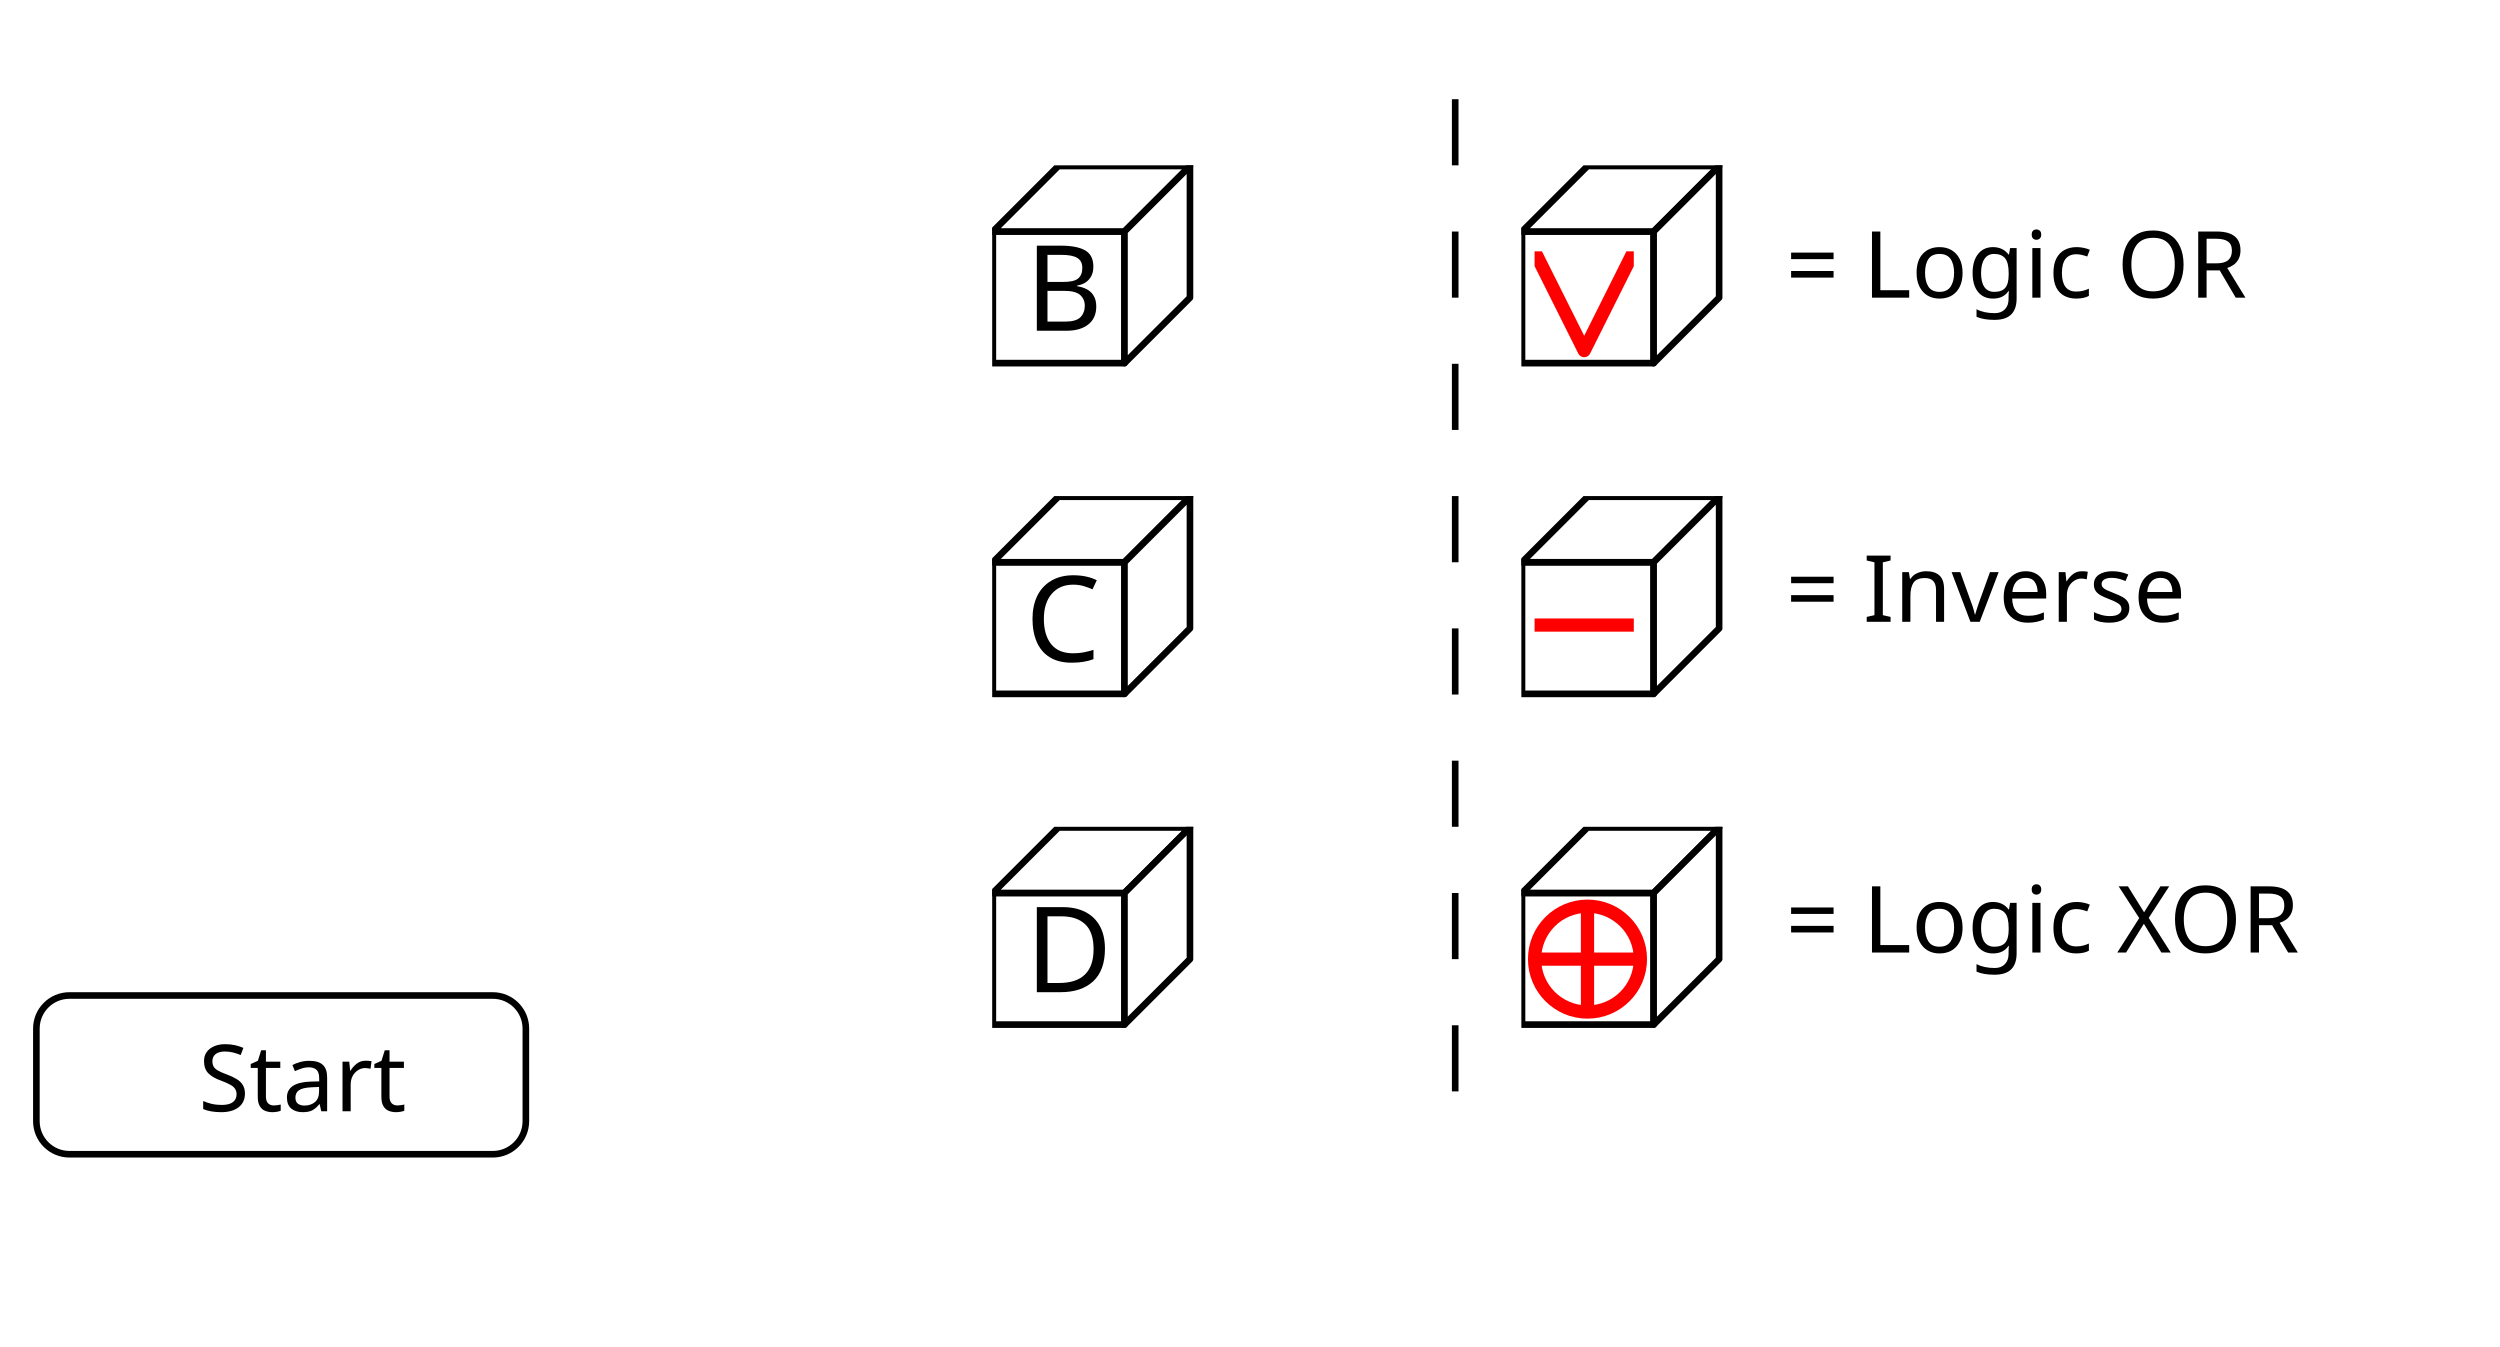
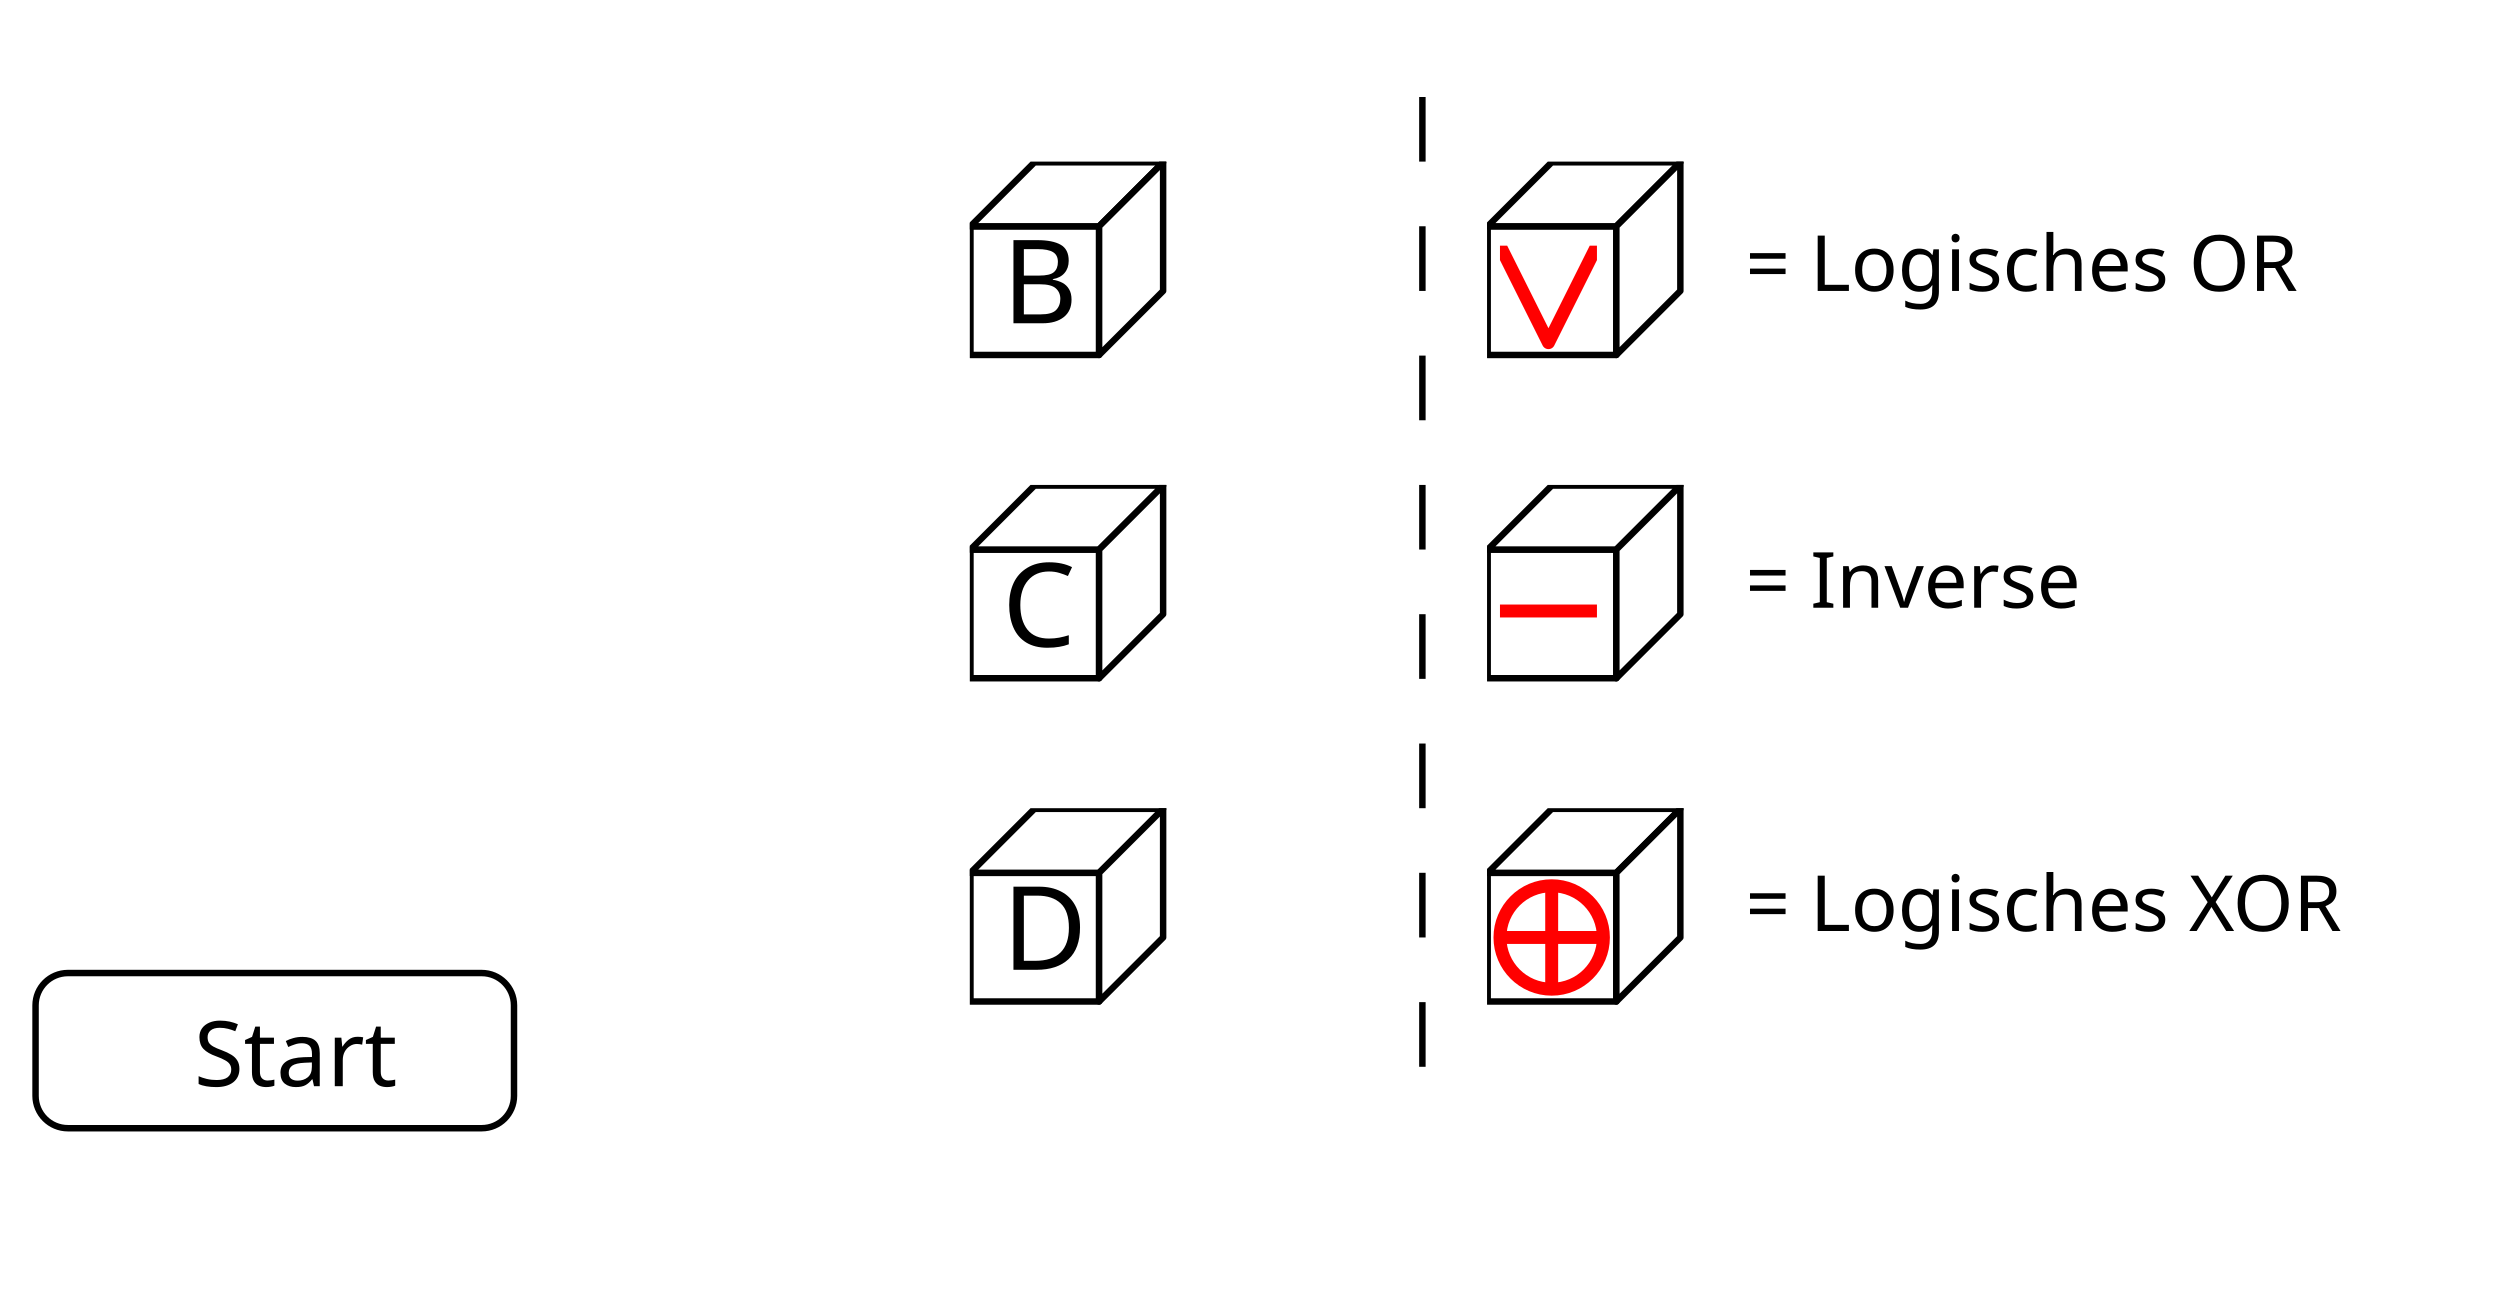
- <svg xmlns="http://www.w3.org/2000/svg" xmlns:xlink="http://www.w3.org/1999/xlink" width="130mm" height="70mm" id="svg2">
+ <svg xmlns="http://www.w3.org/2000/svg" xmlns:xlink="http://www.w3.org/1999/xlink" width="133mm" height="70mm" id="svg2">
  <defs id="defs4">
    <svg width="30" height="30" id="bit">
      <rect y="10" x="0.1" width="19.9" height="19.9" fill="white" stroke="black" />
      <polygon fill="white" stroke="black" points="0.1 10, 10 0.1, 29.9 0.1, 20 10" />
      <polygon fill="white" stroke="black" points="29.9 0.1, 29.9 20, 20 29.9, 20 10" />
    </svg>
    <svg width="30" height="30" id="a">
      <use xlink:href="#bit" x="0" y="0" />
      <text fill="black" x="5" y="25" style="font-size:18px;">
        A
       </text>
    </svg>
    <svg width="30" height="30" id="b">
      <use xlink:href="#bit" x="0" y="0" />
      <text fill="black" x="5" y="25" style="font-size:18px;">
        B
       </text>
    </svg>
    <svg width="30" height="30" id="c">
      <use xlink:href="#bit" x="0" y="0" />
      <text fill="black" x="5" y="25" style="font-size:18px;">
        C
       </text>
    </svg>
    <svg width="30" height="30" id="d">
      <use xlink:href="#bit" x="0" y="0" />
      <text fill="black" x="5" y="25" style="font-size:18px;">
        D
       </text>
    </svg>
    <svg width="30" height="30" id="i">
      <use xlink:href="#bit" x="0" y="0" />
      <text fill="black" x="7" y="26" style="font-size:18px;">
       I
       </text>
    </svg>
    <svg width="30" height="30" id="k">
      <use xlink:href="#bit" x="0" y="0" />
      <text fill="black" x="5" y="25" style="font-size:18px;">
       k
       </text>
    </svg>
    <path id="arrow0" d="m 0 0 l 50 0 -4 -4 m 4 4 l -4 4" stroke="black" />
    <path id="arrow1" d="m 0 0 l 20 0 -4 -4 m 4 4 l -4 4" stroke="black" />
    <svg id="xor" width="30" height="30">
      <use xlink:href="#bit" x="0" y="0" />
      <circle cx="10" cy="20" r="8" stroke="red" stroke-width="2" />
      <path d="M 10 12 l 0 16 M 2 20 l 16 0" stroke="red" stroke-width="2" />
    </svg>
  </defs>
  <g style="fill:none;fill-rule:evenodd;stroke:none;stroke-width:1px;stroke-linecap:butt;stroke-linejoin:round;stroke-opacity:1;font-family:'sans';" id="g2383 " transform="scale(1.3)">
    <rect x="0" y="0" width="640" height="500" fill="white" />
    <use xlink:href="#d" x="150" y="125">
      <set attributeName="x" to="150" begin="start.click" />
      <set attributeName="y" to="125" begin="start.click" />
      <set attributeName="opacity" to="1" begin="start.click" />
      <animate attributeName="x" id="d1" from="150" to="100" begin="start.click" fill="freeze" dur="1s" />
      <animate attributeName="y" id="d2" from="125" to="25" begin="d1.end" fill="freeze" dur="2s" />
      <set attributeName="opacity" to="0" begin="d2.end" />
    </use>
    <use xlink:href="#c" x="150" y="75">
      <set attributeName="x" to="150" begin="start.click" />
      <set attributeName="y" to="75" begin="start.click" />
      <set attributeName="opacity" to="1" begin="start.click" />
      <animate attributeName="x" id="c1" from="150" to="100" begin="d2.end+2" fill="freeze" dur="1s" />
      <animate attributeName="y" id="c2" from="75" to="50" begin="c1.end" fill="freeze" dur="1s" />
      <set attributeName="opacity" to="0" begin="c2.end" />
    </use>
    <use xlink:href="#b" x="150" y="25">
      <set attributeName="x" to="150" begin="start.click" />
      <set attributeName="y" to="25" begin="start.click" />
      <set attributeName="opacity" to="1" begin="start.click" />
      <animate attributeName="x" id="b1" from="150" to="100" begin="start.click" fill="freeze" dur="1s" />
      <set attributeName="opacity" to="0" begin="d2.end" />
    </use>
    <use xlink:href="#bit" x="100" y="25" opacity="0">
      <set attributeName="opacity" to="0" begin="start.click" />
      <set attributeName="x" to="100" begin="start.click" />
      <set attributeName="y" to="25" begin="start.click" />
      <set attributeName="opacity" to="1" begin="d2.end" />
      <animate attributeName="y" id="bit1" from="25" to="50" begin="c1.end" fill="freeze" dur="1s" />
      <set attributeName="opacity" to="0" begin="bit1.end" />
    </use>
    <use xlink:href="#i" x="100" y="50" opacity="0">
      <set attributeName="x" to="100" begin="start.click" />
      <set attributeName="opacity" to="0" begin="start.click" />
      <set attributeName="opacity" to="1" begin="bit1.end+1" />
      <animate attributeName="x" id="f1" from="100" to="-30" begin="bit1.end+2" fill="freeze" dur="1s" />
    </use>
    <svg width="15" height="15" x="103" y="37" opacity="0">
      <path d="M 0 0 L 7.5 15 15 0" stroke="red" stroke-width="2" />
      <set attributeName="opacity" to="1" begin="d2.end" />
      <set attributeName="opacity" to="0" begin="d2.end+1" />
    </svg>
    <use xlink:href="#xor" x="100" y="50" opacity="0">
      <set attributeName="opacity" to="0" begin="start.click" />
      <set attributeName="x" to="100" begin="start.click" />
      <set attributeName="y" to="50" begin="start.click" />
      <set attributeName="opacity" to="1" begin="c2.end" />
      <set attributeName="opacity" to="0" begin="c2.end+1" />
    </use>
    <svg width="15" height="15" x="103" y="137" opacity="0">
      <path d="M 0 7.5 L 15 7.5" stroke="red" stroke-width="2" />
      <set attributeName="x" to="103" begin="start.click" />
      <set attributeName="opacity" to="1" begin="d1.end" />
      <animate attributeName="y" id="minus1" from="137" to="37" begin="d1.end" fill="freeze" dur="2s" />
      <set attributeName="opacity" to="0" begin="minus1.end" />
    </svg>
    <path d="M 220 15 l 0 150" stroke="black" stroke-dasharray="10,10" />
    <use xlink:href="#bit" x="230" y="25" />
    <svg width="15" heigth="15" x="232" y="38" opacity="1">
      <path d="M 0 0 L 7.5 15 15 0" stroke="red" stroke-width="2" />
    </svg>
-     <text fill="black" x="270" y="45" style="font-size:14px;">
- = Logic OR
+     <text fill="black" x="270" y="45" style="font-size:12px;">
+ = Logisches OR
</text>
    <use xlink:href="#bit" x="230" y="75" />
    <svg width="15" heigth="15" x="232" y="87" opacity="1">
      <path d="M 0 7.5 L 15 7.5" stroke="red" stroke-width="2" />
    </svg>
-     <text fill="black" x="270" y="94" style="font-size:14px;">
+     <text fill="black" x="270" y="94" style="font-size:12px;">
= Inverse
</text>
    <use xlink:href="#xor" x="230" y="125" />
-     <text fill="black" x="270" y="144" style="font-size:14px;">
- = Logic XOR
+     <text fill="black" x="270" y="144" style="font-size:12px;">
+ = Logisches XOR
</text>
    <svg height="25" width="75" x="5" y="150" id="start">
      <set attributeName="x" to="-100" begin="start.click" />
      <set attributeName="x" to="5" begin="f1.end" />
      <rect height="24" width="74" x="0.5" y="0.5" rx="5" ry="5" stroke="black" fill="white" />
      <text fill="black" x="25" y="18" style="font-size:14px;">
Start
</text>
    </svg>
  </g>
</svg>
